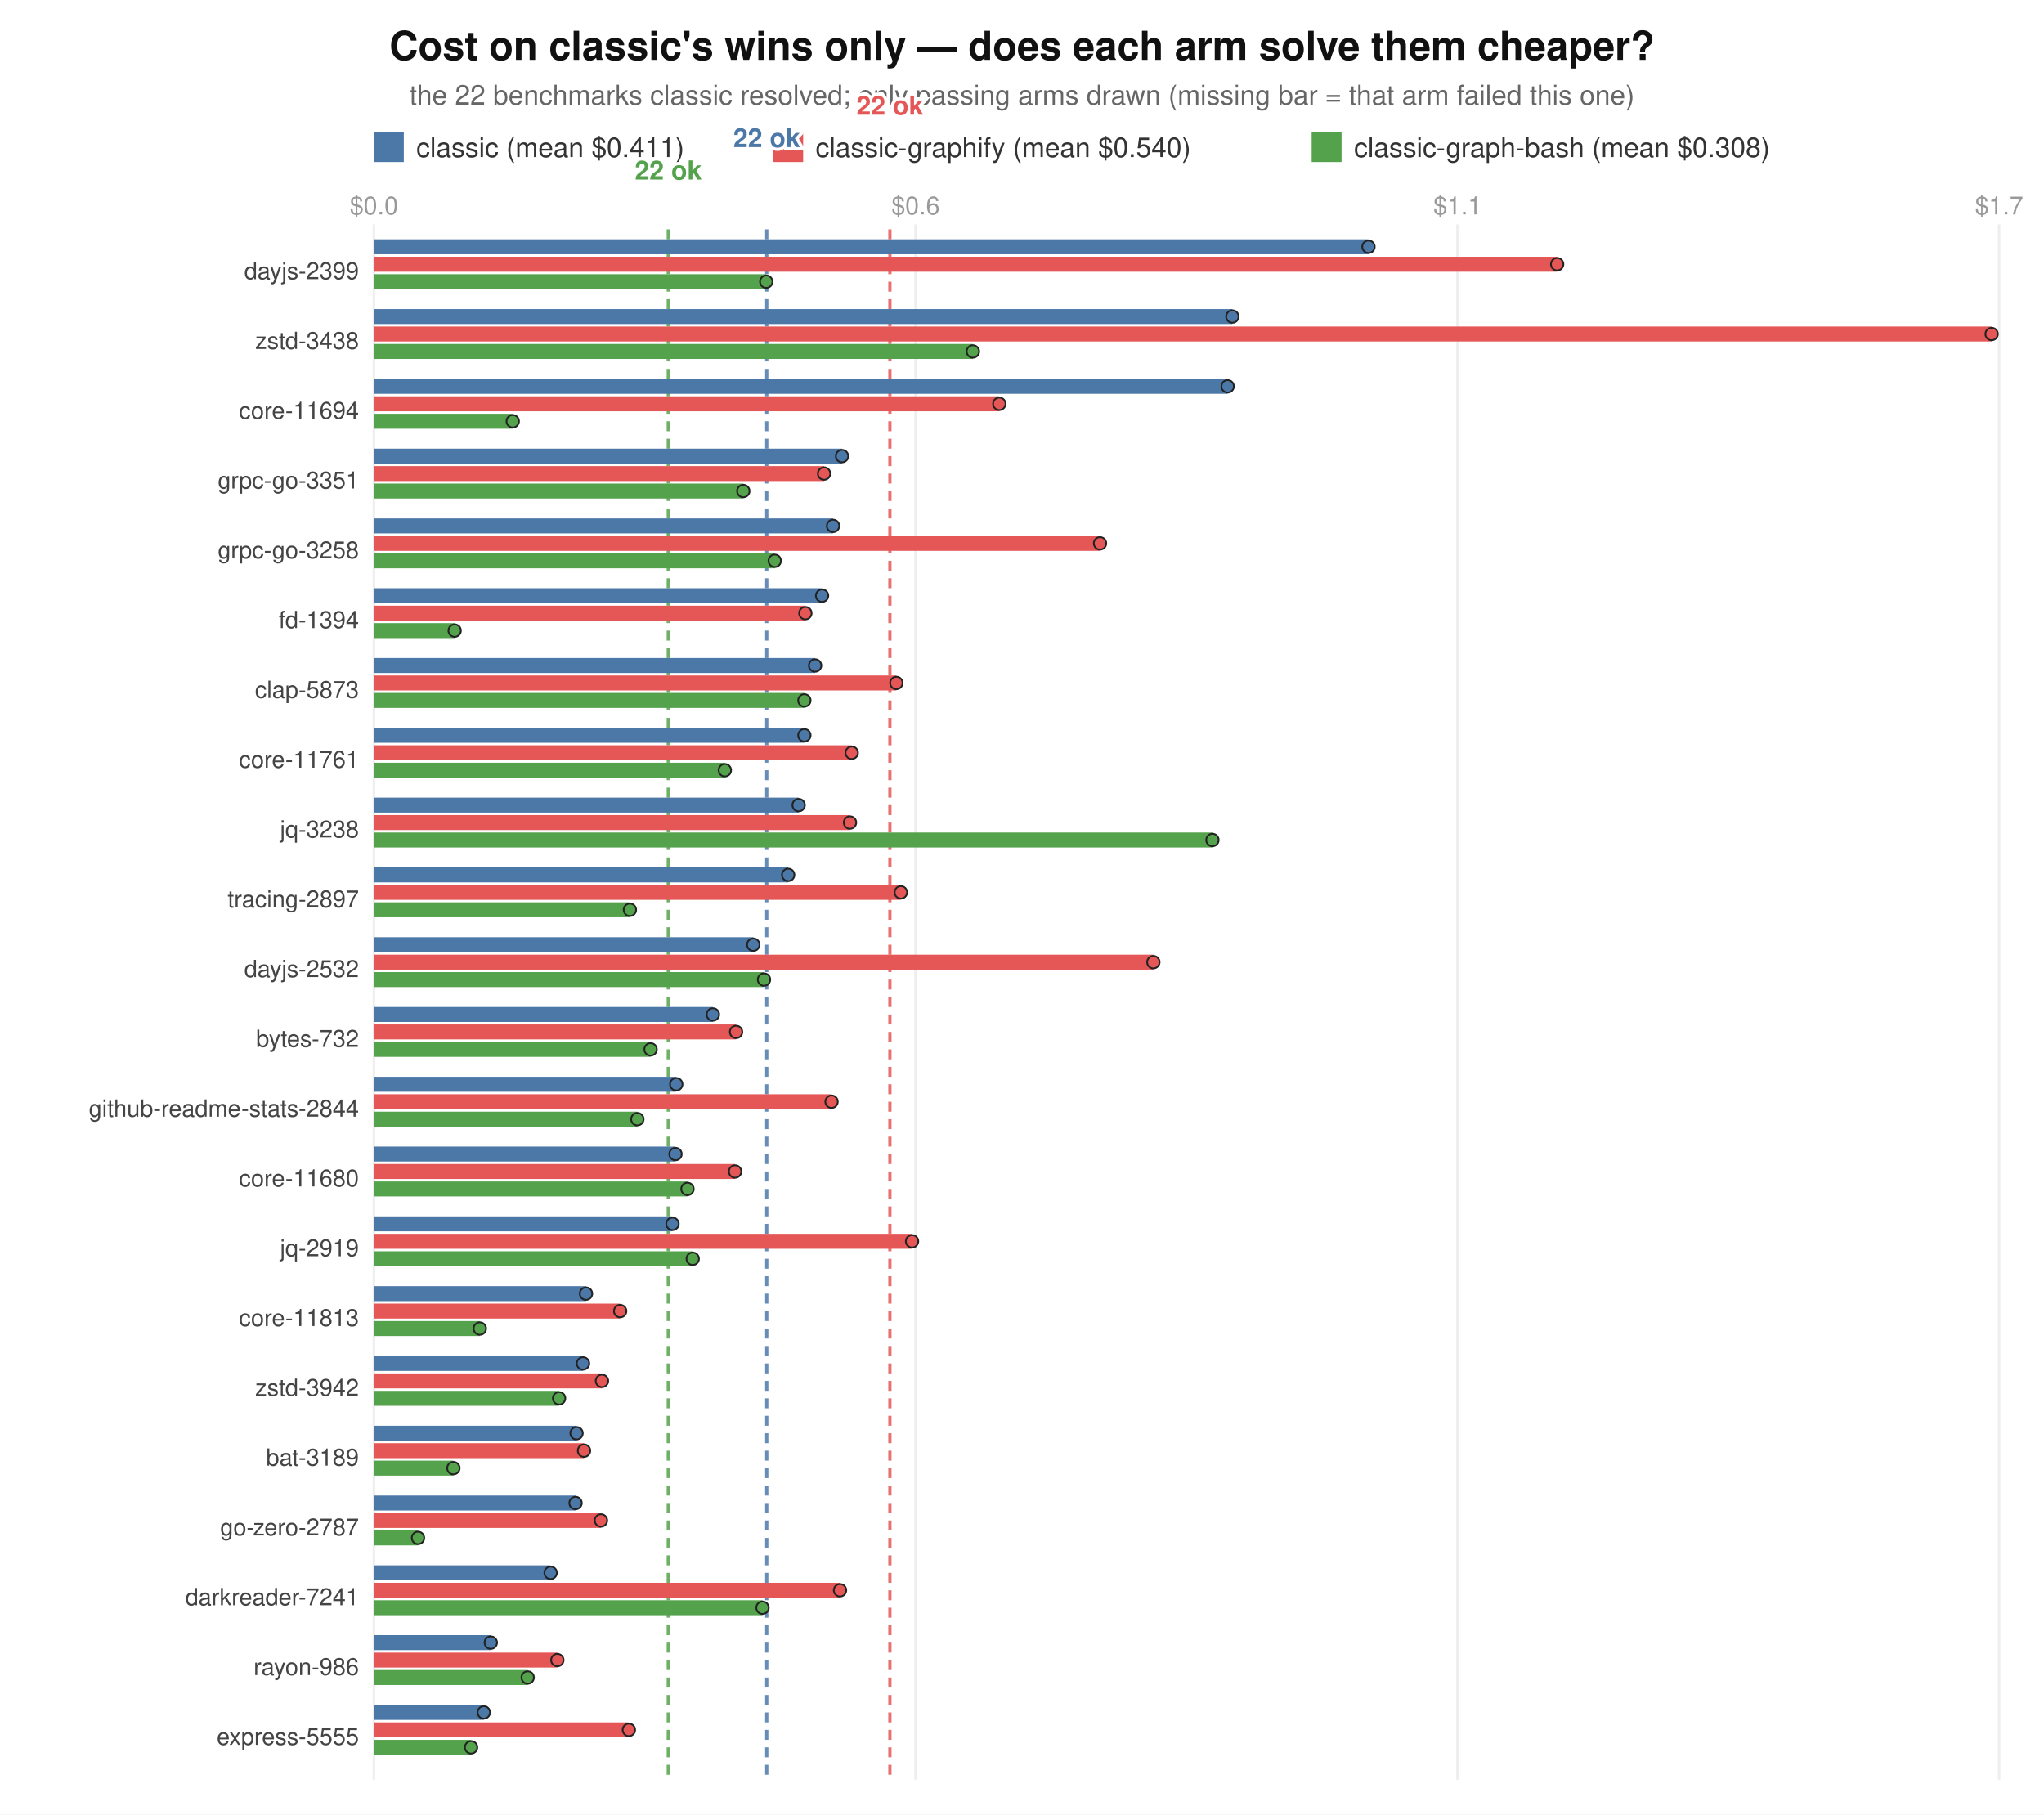
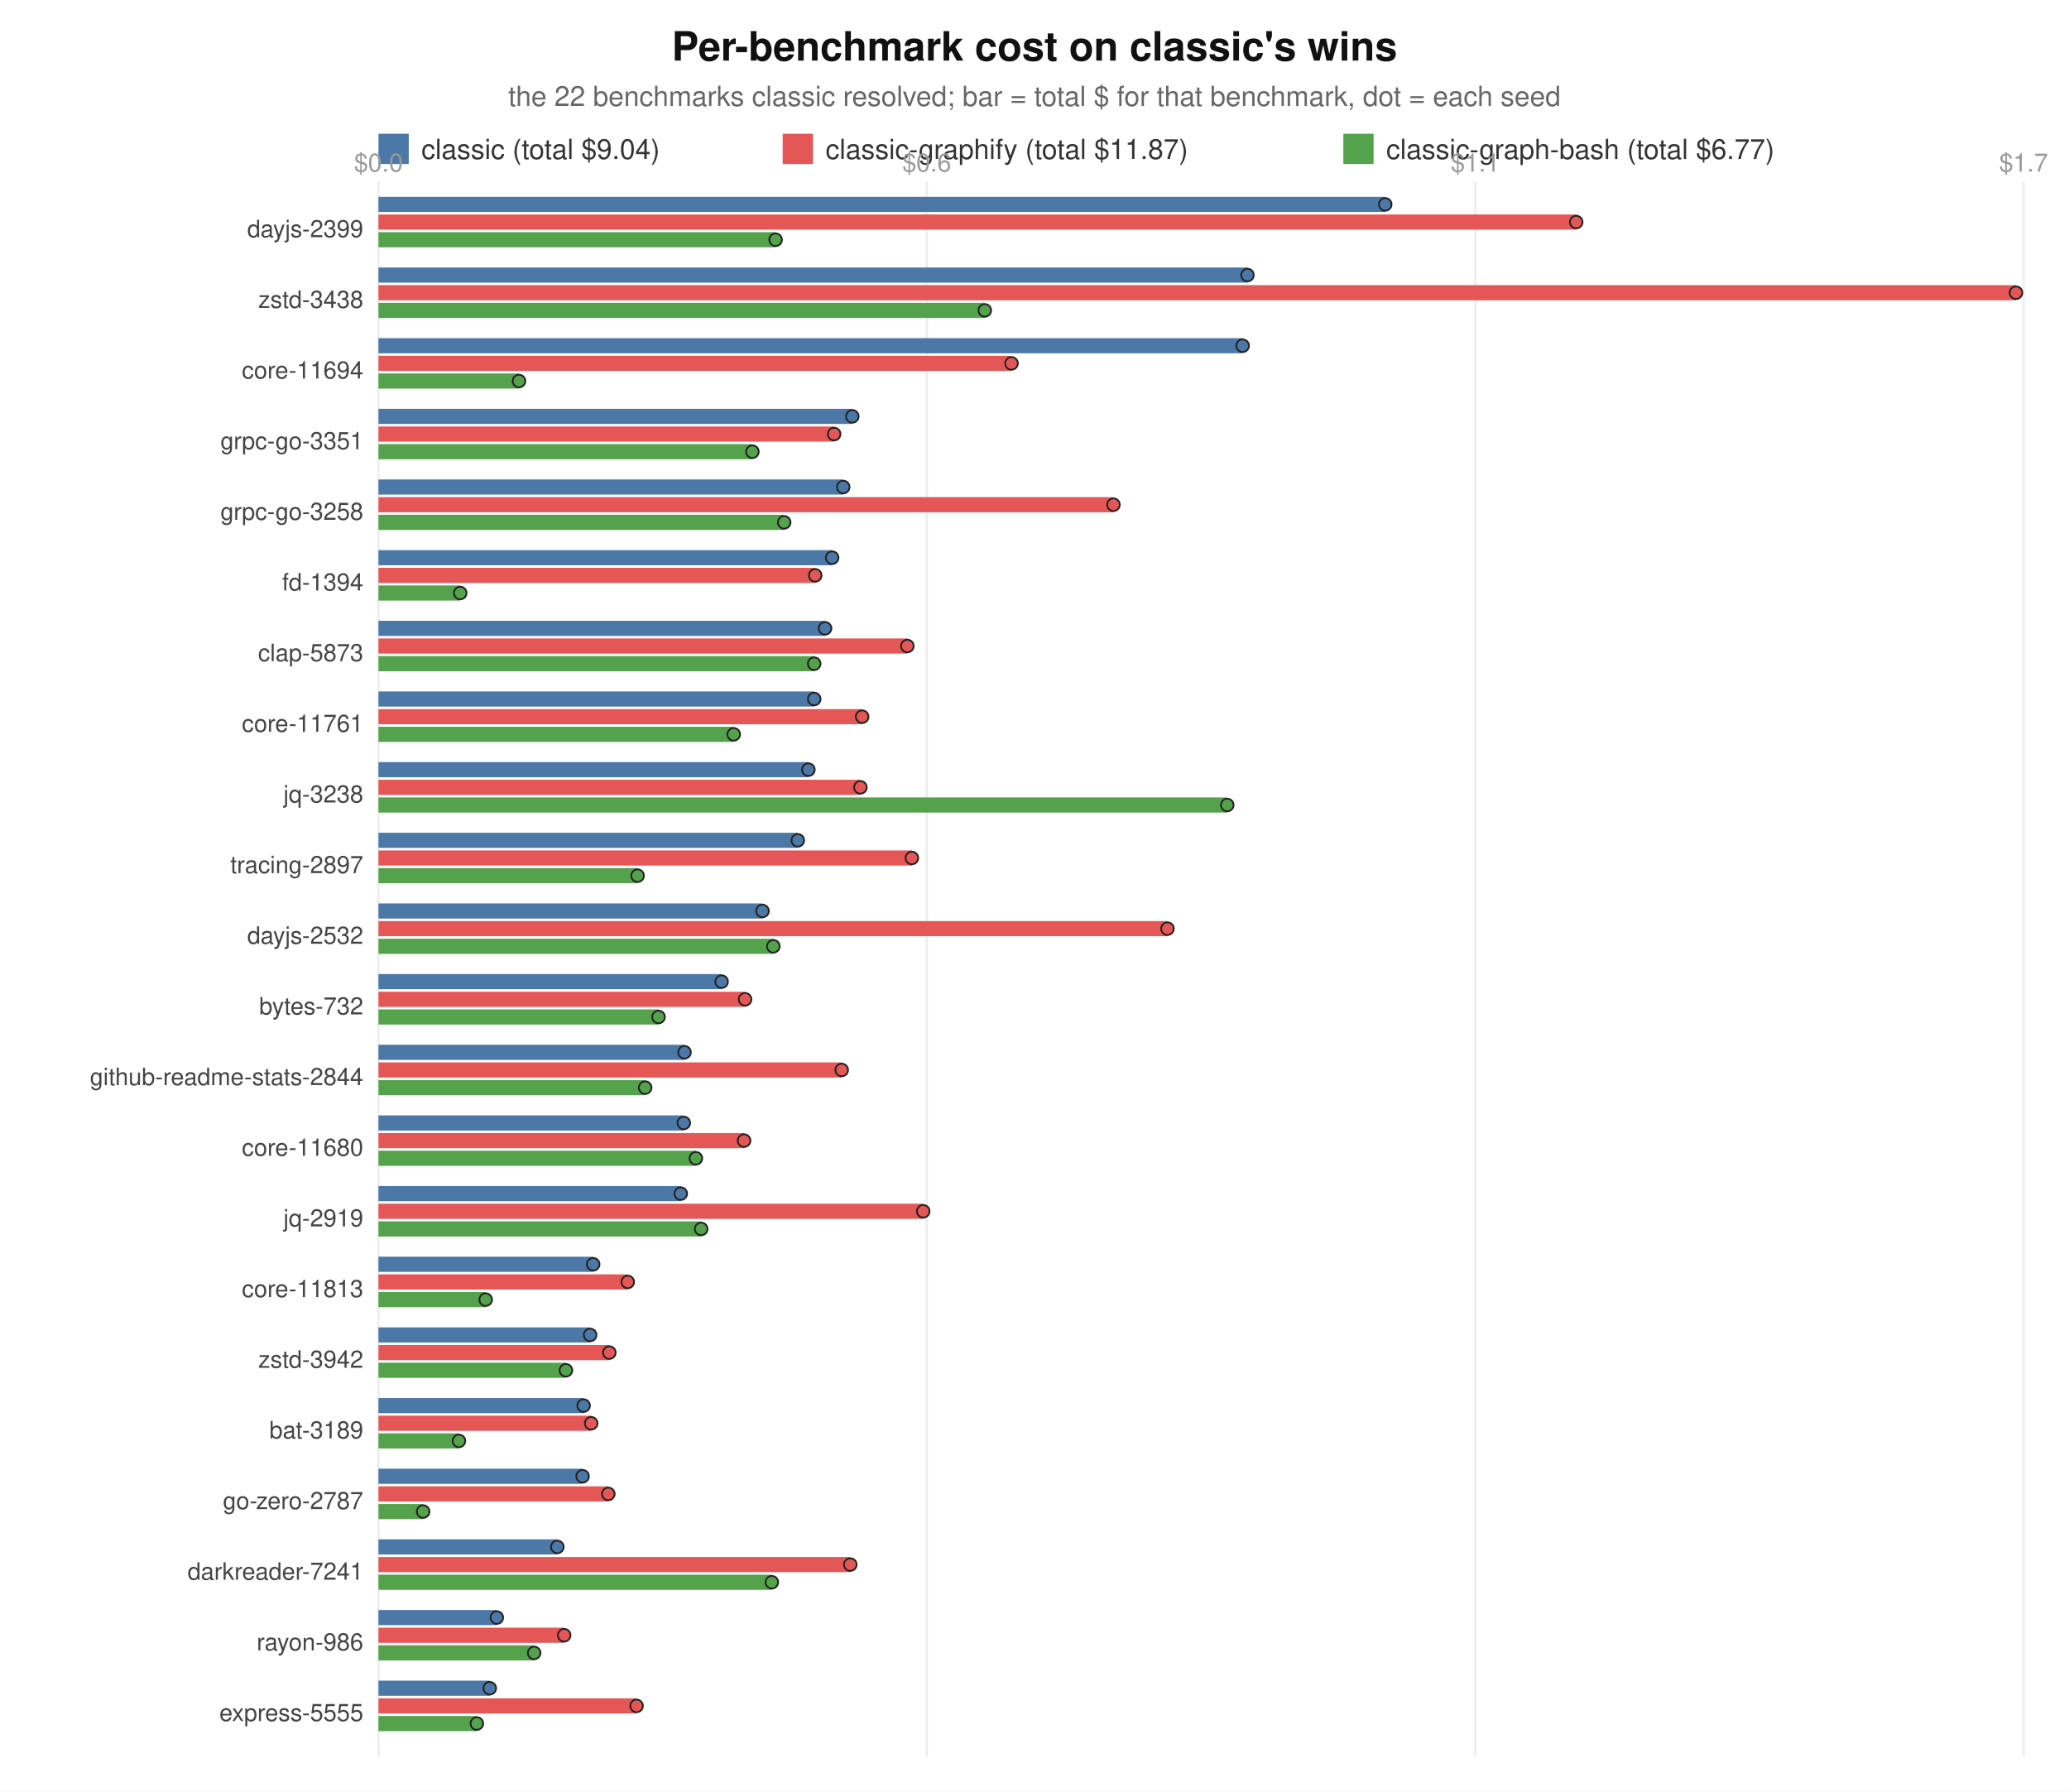
- <svg xmlns="http://www.w3.org/2000/svg" width="820" height="728" viewBox="0 0 820 728" font-family="system-ui,Segoe UI,Helvetica,Arial,sans-serif">
-   <rect width="820" height="728" fill="#ffffff" />
-   <text x="410" y="24" text-anchor="middle" font-size="16" font-weight="600" fill="#111">Cost on classic's wins only — does each arm solve them cheaper?</text>
-   <text x="410" y="42" text-anchor="middle" font-size="11" fill="#666">the 22 benchmarks classic resolved; only passing arms drawn (missing bar = that arm failed this one)</text>
+ <svg xmlns="http://www.w3.org/2000/svg" width="820" height="710" viewBox="0 0 820 710" font-family="system-ui,Segoe UI,Helvetica,Arial,sans-serif">
+   <rect width="820" height="710" fill="#ffffff" />
+   <text x="410" y="24" text-anchor="middle" font-size="16" font-weight="600" fill="#111">Per-benchmark cost on classic's wins</text>
+   <text x="410" y="42" text-anchor="middle" font-size="11" fill="#666">the 22 benchmarks classic resolved; bar = total $ for that benchmark, dot = each seed</text>
  <rect x="150" y="53" width="12" height="12" fill="#4C78A8" />
-   <text x="167" y="63" font-size="11" fill="#333">classic (mean $0.411)</text>
+   <text x="167" y="63" font-size="11" fill="#333">classic (total $9.04)</text>
  <rect x="310.2" y="53" width="12" height="12" fill="#E45756" />
-   <text x="327.2" y="63" font-size="11" fill="#333">classic-graphify (mean $0.540)</text>
-   <rect x="526.2" y="53" width="12" height="12" fill="#54A24B" />
-   <text x="543.2" y="63" font-size="11" fill="#333">classic-graph-bash (mean $0.308)</text>
-   <line x1="150.0" y1="90" x2="150.0" y2="714" stroke="#eee" stroke-width="1" />
-   <text x="150.0" y="86" text-anchor="middle" font-size="10" fill="#999">$0.0</text>
-   <line x1="367.3" y1="90" x2="367.3" y2="714" stroke="#eee" stroke-width="1" />
-   <text x="367.3" y="86" text-anchor="middle" font-size="10" fill="#999">$0.6</text>
-   <line x1="584.7" y1="90" x2="584.7" y2="714" stroke="#eee" stroke-width="1" />
-   <text x="584.7" y="86" text-anchor="middle" font-size="10" fill="#999">$1.1</text>
-   <line x1="802.0" y1="90" x2="802.0" y2="714" stroke="#eee" stroke-width="1" />
-   <text x="802.0" y="86" text-anchor="middle" font-size="10" fill="#999">$1.7</text>
-   <line x1="268.1" y1="92" x2="268.1" y2="714" stroke="#54A24B" stroke-width="1.3" stroke-dasharray="4 3" opacity="0.85" />
-   <text x="268.1" y="72" text-anchor="middle" font-size="10.5" font-weight="700" fill="#54A24B" stroke="#fff" stroke-width="2.6" paint-order="stroke">22 ok</text>
-   <line x1="307.6" y1="92" x2="307.6" y2="714" stroke="#4C78A8" stroke-width="1.3" stroke-dasharray="4 3" opacity="0.85" />
-   <text x="307.6" y="59" text-anchor="middle" font-size="10.5" font-weight="700" fill="#4C78A8" stroke="#fff" stroke-width="2.6" paint-order="stroke">22 ok</text>
-   <line x1="357.0" y1="92" x2="357.0" y2="714" stroke="#E45756" stroke-width="1.3" stroke-dasharray="4 3" opacity="0.85" />
-   <text x="357.0" y="46" text-anchor="middle" font-size="10.5" font-weight="700" fill="#E45756" stroke="#fff" stroke-width="2.6" paint-order="stroke">22 ok</text>
-   <text x="144" y="112.0" text-anchor="end" font-size="9.5" fill="#444">dayjs-2399</text>
-   <rect x="150" y="96.0" width="399.0" height="6" fill="#4C78A8" />
-   <circle cx="549.0" cy="99.0" r="2.5" fill="#4C78A8" stroke="#222" stroke-width="0.7" />
-   <rect x="150" y="103.0" width="474.7" height="6" fill="#E45756" />
-   <circle cx="624.7" cy="106.0" r="2.5" fill="#E45756" stroke="#222" stroke-width="0.7" />
-   <rect x="150" y="110.0" width="157.4" height="6" fill="#54A24B" />
-   <circle cx="307.4" cy="113.0" r="2.5" fill="#54A24B" stroke="#222" stroke-width="0.7" />
-   <text x="144" y="140.0" text-anchor="end" font-size="9.5" fill="#444">zstd-3438</text>
-   <rect x="150" y="124.0" width="344.4" height="6" fill="#4C78A8" />
-   <circle cx="494.4" cy="127.0" r="2.5" fill="#4C78A8" stroke="#222" stroke-width="0.7" />
-   <rect x="150" y="131.0" width="649.0" height="6" fill="#E45756" />
-   <circle cx="799.0" cy="134.0" r="2.5" fill="#E45756" stroke="#222" stroke-width="0.7" />
-   <rect x="150" y="138.0" width="240.3" height="6" fill="#54A24B" />
-   <circle cx="390.3" cy="141.0" r="2.5" fill="#54A24B" stroke="#222" stroke-width="0.7" />
-   <text x="144" y="168.0" text-anchor="end" font-size="9.5" fill="#444">core-11694</text>
-   <rect x="150" y="152.0" width="342.5" height="6" fill="#4C78A8" />
-   <circle cx="492.5" cy="155.0" r="2.5" fill="#4C78A8" stroke="#222" stroke-width="0.7" />
-   <rect x="150" y="159.0" width="250.9" height="6" fill="#E45756" />
-   <circle cx="400.9" cy="162.0" r="2.5" fill="#E45756" stroke="#222" stroke-width="0.7" />
-   <rect x="150" y="166.0" width="55.7" height="6" fill="#54A24B" />
-   <circle cx="205.7" cy="169.0" r="2.5" fill="#54A24B" stroke="#222" stroke-width="0.7" />
-   <text x="144" y="196.0" text-anchor="end" font-size="9.5" fill="#444">grpc-go-3351</text>
-   <rect x="150" y="180.0" width="187.8" height="6" fill="#4C78A8" />
-   <circle cx="337.8" cy="183.0" r="2.5" fill="#4C78A8" stroke="#222" stroke-width="0.7" />
-   <rect x="150" y="187.0" width="180.6" height="6" fill="#E45756" />
-   <circle cx="330.6" cy="190.0" r="2.5" fill="#E45756" stroke="#222" stroke-width="0.7" />
-   <rect x="150" y="194.0" width="148.2" height="6" fill="#54A24B" />
-   <circle cx="298.2" cy="197.0" r="2.5" fill="#54A24B" stroke="#222" stroke-width="0.7" />
-   <text x="144" y="224.0" text-anchor="end" font-size="9.5" fill="#444">grpc-go-3258</text>
-   <rect x="150" y="208.0" width="184.2" height="6" fill="#4C78A8" />
-   <circle cx="334.2" cy="211.0" r="2.5" fill="#4C78A8" stroke="#222" stroke-width="0.7" />
-   <rect x="150" y="215.0" width="291.3" height="6" fill="#E45756" />
-   <circle cx="441.3" cy="218.0" r="2.5" fill="#E45756" stroke="#222" stroke-width="0.7" />
-   <rect x="150" y="222.0" width="160.8" height="6" fill="#54A24B" />
-   <circle cx="310.8" cy="225.0" r="2.5" fill="#54A24B" stroke="#222" stroke-width="0.7" />
-   <text x="144" y="252.0" text-anchor="end" font-size="9.5" fill="#444">fd-1394</text>
-   <rect x="150" y="236.0" width="179.8" height="6" fill="#4C78A8" />
-   <circle cx="329.8" cy="239.0" r="2.5" fill="#4C78A8" stroke="#222" stroke-width="0.7" />
-   <rect x="150" y="243.0" width="173.1" height="6" fill="#E45756" />
-   <circle cx="323.1" cy="246.0" r="2.5" fill="#E45756" stroke="#222" stroke-width="0.7" />
-   <rect x="150" y="250.0" width="32.4" height="6" fill="#54A24B" />
-   <circle cx="182.4" cy="253.0" r="2.5" fill="#54A24B" stroke="#222" stroke-width="0.7" />
-   <text x="144" y="280.0" text-anchor="end" font-size="9.5" fill="#444">clap-5873</text>
-   <rect x="150" y="264.0" width="177.0" height="6" fill="#4C78A8" />
-   <circle cx="327.0" cy="267.0" r="2.5" fill="#4C78A8" stroke="#222" stroke-width="0.7" />
-   <rect x="150" y="271.0" width="209.6" height="6" fill="#E45756" />
-   <circle cx="359.6" cy="274.0" r="2.5" fill="#E45756" stroke="#222" stroke-width="0.7" />
-   <rect x="150" y="278.0" width="172.7" height="6" fill="#54A24B" />
-   <circle cx="322.7" cy="281.0" r="2.5" fill="#54A24B" stroke="#222" stroke-width="0.7" />
-   <text x="144" y="308.0" text-anchor="end" font-size="9.5" fill="#444">core-11761</text>
-   <rect x="150" y="292.0" width="172.7" height="6" fill="#4C78A8" />
-   <circle cx="322.7" cy="295.0" r="2.5" fill="#4C78A8" stroke="#222" stroke-width="0.7" />
-   <rect x="150" y="299.0" width="191.7" height="6" fill="#E45756" />
-   <circle cx="341.7" cy="302.0" r="2.5" fill="#E45756" stroke="#222" stroke-width="0.7" />
-   <rect x="150" y="306.0" width="140.8" height="6" fill="#54A24B" />
-   <circle cx="290.8" cy="309.0" r="2.5" fill="#54A24B" stroke="#222" stroke-width="0.7" />
-   <text x="144" y="336.0" text-anchor="end" font-size="9.5" fill="#444">jq-3238</text>
-   <rect x="150" y="320.0" width="170.4" height="6" fill="#4C78A8" />
-   <circle cx="320.4" cy="323.0" r="2.5" fill="#4C78A8" stroke="#222" stroke-width="0.7" />
-   <rect x="150" y="327.0" width="191.0" height="6" fill="#E45756" />
-   <circle cx="341.0" cy="330.0" r="2.5" fill="#E45756" stroke="#222" stroke-width="0.7" />
-   <rect x="150" y="334.0" width="336.4" height="6" fill="#54A24B" />
-   <circle cx="486.4" cy="337.0" r="2.5" fill="#54A24B" stroke="#222" stroke-width="0.7" />
-   <text x="144" y="364.0" text-anchor="end" font-size="9.5" fill="#444">tracing-2897</text>
-   <rect x="150" y="348.0" width="166.2" height="6" fill="#4C78A8" />
-   <circle cx="316.2" cy="351.0" r="2.5" fill="#4C78A8" stroke="#222" stroke-width="0.7" />
-   <rect x="150" y="355.0" width="211.4" height="6" fill="#E45756" />
-   <circle cx="361.4" cy="358.0" r="2.5" fill="#E45756" stroke="#222" stroke-width="0.7" />
-   <rect x="150" y="362.0" width="102.7" height="6" fill="#54A24B" />
-   <circle cx="252.7" cy="365.0" r="2.5" fill="#54A24B" stroke="#222" stroke-width="0.7" />
-   <text x="144" y="392.0" text-anchor="end" font-size="9.5" fill="#444">dayjs-2532</text>
-   <rect x="150" y="376.0" width="152.2" height="6" fill="#4C78A8" />
-   <circle cx="302.2" cy="379.0" r="2.5" fill="#4C78A8" stroke="#222" stroke-width="0.7" />
-   <rect x="150" y="383.0" width="312.7" height="6" fill="#E45756" />
-   <circle cx="462.7" cy="386.0" r="2.5" fill="#E45756" stroke="#222" stroke-width="0.7" />
-   <rect x="150" y="390.0" width="156.5" height="6" fill="#54A24B" />
-   <circle cx="306.5" cy="393.0" r="2.5" fill="#54A24B" stroke="#222" stroke-width="0.7" />
-   <text x="144" y="420.0" text-anchor="end" font-size="9.5" fill="#444">bytes-732</text>
-   <rect x="150" y="404.0" width="136.0" height="6" fill="#4C78A8" />
-   <circle cx="286.0" cy="407.0" r="2.5" fill="#4C78A8" stroke="#222" stroke-width="0.7" />
-   <rect x="150" y="411.0" width="145.3" height="6" fill="#E45756" />
-   <circle cx="295.3" cy="414.0" r="2.5" fill="#E45756" stroke="#222" stroke-width="0.7" />
-   <rect x="150" y="418.0" width="111.0" height="6" fill="#54A24B" />
-   <circle cx="261.0" cy="421.0" r="2.5" fill="#54A24B" stroke="#222" stroke-width="0.7" />
-   <text x="144" y="448.0" text-anchor="end" font-size="9.5" fill="#444">github-readme-stats-2844</text>
-   <rect x="150" y="432.0" width="121.3" height="6" fill="#4C78A8" />
-   <circle cx="271.3" cy="435.0" r="2.5" fill="#4C78A8" stroke="#222" stroke-width="0.7" />
-   <rect x="150" y="439.0" width="183.6" height="6" fill="#E45756" />
-   <circle cx="333.6" cy="442.0" r="2.5" fill="#E45756" stroke="#222" stroke-width="0.7" />
-   <rect x="150" y="446.0" width="105.7" height="6" fill="#54A24B" />
-   <circle cx="255.7" cy="449.0" r="2.5" fill="#54A24B" stroke="#222" stroke-width="0.7" />
-   <text x="144" y="476.0" text-anchor="end" font-size="9.5" fill="#444">core-11680</text>
-   <rect x="150" y="460.0" width="121.0" height="6" fill="#4C78A8" />
-   <circle cx="271.0" cy="463.0" r="2.5" fill="#4C78A8" stroke="#222" stroke-width="0.7" />
-   <rect x="150" y="467.0" width="144.9" height="6" fill="#E45756" />
-   <circle cx="294.9" cy="470.0" r="2.5" fill="#E45756" stroke="#222" stroke-width="0.7" />
-   <rect x="150" y="474.0" width="125.8" height="6" fill="#54A24B" />
-   <circle cx="275.8" cy="477.0" r="2.5" fill="#54A24B" stroke="#222" stroke-width="0.7" />
-   <text x="144" y="504.0" text-anchor="end" font-size="9.5" fill="#444">jq-2919</text>
-   <rect x="150" y="488.0" width="119.8" height="6" fill="#4C78A8" />
-   <circle cx="269.8" cy="491.0" r="2.5" fill="#4C78A8" stroke="#222" stroke-width="0.7" />
-   <rect x="150" y="495.0" width="215.9" height="6" fill="#E45756" />
-   <circle cx="365.9" cy="498.0" r="2.5" fill="#E45756" stroke="#222" stroke-width="0.7" />
-   <rect x="150" y="502.0" width="127.9" height="6" fill="#54A24B" />
-   <circle cx="277.9" cy="505.0" r="2.5" fill="#54A24B" stroke="#222" stroke-width="0.7" />
-   <text x="144" y="532.0" text-anchor="end" font-size="9.5" fill="#444">core-11813</text>
-   <rect x="150" y="516.0" width="85.1" height="6" fill="#4C78A8" />
-   <circle cx="235.1" cy="519.0" r="2.5" fill="#4C78A8" stroke="#222" stroke-width="0.7" />
-   <rect x="150" y="523.0" width="98.8" height="6" fill="#E45756" />
-   <circle cx="248.8" cy="526.0" r="2.5" fill="#E45756" stroke="#222" stroke-width="0.7" />
-   <rect x="150" y="530.0" width="42.5" height="6" fill="#54A24B" />
-   <circle cx="192.5" cy="533.0" r="2.5" fill="#54A24B" stroke="#222" stroke-width="0.7" />
-   <text x="144" y="560.0" text-anchor="end" font-size="9.5" fill="#444">zstd-3942</text>
-   <rect x="150" y="544.0" width="83.9" height="6" fill="#4C78A8" />
-   <circle cx="233.9" cy="547.0" r="2.5" fill="#4C78A8" stroke="#222" stroke-width="0.7" />
-   <rect x="150" y="551.0" width="91.5" height="6" fill="#E45756" />
-   <circle cx="241.5" cy="554.0" r="2.5" fill="#E45756" stroke="#222" stroke-width="0.7" />
-   <rect x="150" y="558.0" width="74.3" height="6" fill="#54A24B" />
-   <circle cx="224.3" cy="561.0" r="2.5" fill="#54A24B" stroke="#222" stroke-width="0.7" />
-   <text x="144" y="588.0" text-anchor="end" font-size="9.5" fill="#444">bat-3189</text>
-   <rect x="150" y="572.0" width="81.3" height="6" fill="#4C78A8" />
-   <circle cx="231.3" cy="575.0" r="2.5" fill="#4C78A8" stroke="#222" stroke-width="0.7" />
-   <rect x="150" y="579.0" width="84.3" height="6" fill="#E45756" />
-   <circle cx="234.3" cy="582.0" r="2.5" fill="#E45756" stroke="#222" stroke-width="0.7" />
-   <rect x="150" y="586.0" width="31.9" height="6" fill="#54A24B" />
-   <circle cx="181.9" cy="589.0" r="2.5" fill="#54A24B" stroke="#222" stroke-width="0.7" />
-   <text x="144" y="616.0" text-anchor="end" font-size="9.5" fill="#444">go-zero-2787</text>
-   <rect x="150" y="600.0" width="80.9" height="6" fill="#4C78A8" />
-   <circle cx="230.9" cy="603.0" r="2.5" fill="#4C78A8" stroke="#222" stroke-width="0.7" />
-   <rect x="150" y="607.0" width="91.1" height="6" fill="#E45756" />
-   <circle cx="241.1" cy="610.0" r="2.5" fill="#E45756" stroke="#222" stroke-width="0.7" />
-   <rect x="150" y="614.0" width="17.7" height="6" fill="#54A24B" />
-   <circle cx="167.7" cy="617.0" r="2.5" fill="#54A24B" stroke="#222" stroke-width="0.7" />
-   <text x="144" y="644.0" text-anchor="end" font-size="9.5" fill="#444">darkreader-7241</text>
-   <rect x="150" y="628.0" width="70.9" height="6" fill="#4C78A8" />
-   <circle cx="220.9" cy="631.0" r="2.5" fill="#4C78A8" stroke="#222" stroke-width="0.7" />
-   <rect x="150" y="635.0" width="187.0" height="6" fill="#E45756" />
-   <circle cx="337.0" cy="638.0" r="2.5" fill="#E45756" stroke="#222" stroke-width="0.7" />
-   <rect x="150" y="642.0" width="155.9" height="6" fill="#54A24B" />
-   <circle cx="305.9" cy="645.0" r="2.5" fill="#54A24B" stroke="#222" stroke-width="0.7" />
-   <text x="144" y="672.0" text-anchor="end" font-size="9.5" fill="#444">rayon-986</text>
-   <rect x="150" y="656.0" width="46.9" height="6" fill="#4C78A8" />
-   <circle cx="196.9" cy="659.0" r="2.5" fill="#4C78A8" stroke="#222" stroke-width="0.7" />
-   <rect x="150" y="663.0" width="73.6" height="6" fill="#E45756" />
-   <circle cx="223.6" cy="666.0" r="2.5" fill="#E45756" stroke="#222" stroke-width="0.7" />
-   <rect x="150" y="670.0" width="61.7" height="6" fill="#54A24B" />
-   <circle cx="211.7" cy="673.0" r="2.5" fill="#54A24B" stroke="#222" stroke-width="0.7" />
-   <text x="144" y="700.0" text-anchor="end" font-size="9.5" fill="#444">express-5555</text>
-   <rect x="150" y="684.0" width="44.1" height="6" fill="#4C78A8" />
-   <circle cx="194.1" cy="687.0" r="2.5" fill="#4C78A8" stroke="#222" stroke-width="0.7" />
-   <rect x="150" y="691.0" width="102.3" height="6" fill="#E45756" />
-   <circle cx="252.3" cy="694.0" r="2.5" fill="#E45756" stroke="#222" stroke-width="0.7" />
-   <rect x="150" y="698.0" width="39.0" height="6" fill="#54A24B" />
-   <circle cx="189.0" cy="701.0" r="2.5" fill="#54A24B" stroke="#222" stroke-width="0.7" />
+   <text x="327.2" y="63" font-size="11" fill="#333">classic-graphify (total $11.87)</text>
+   <rect x="532.4" y="53" width="12" height="12" fill="#54A24B" />
+   <text x="549.4" y="63" font-size="11" fill="#333">classic-graph-bash (total $6.77)</text>
+   <line x1="150.0" y1="72" x2="150.0" y2="696" stroke="#eee" />
+   <text x="150.0" y="68" text-anchor="middle" font-size="10" fill="#999">$0.0</text>
+   <line x1="367.3" y1="72" x2="367.3" y2="696" stroke="#eee" />
+   <text x="367.3" y="68" text-anchor="middle" font-size="10" fill="#999">$0.6</text>
+   <line x1="584.7" y1="72" x2="584.7" y2="696" stroke="#eee" />
+   <text x="584.7" y="68" text-anchor="middle" font-size="10" fill="#999">$1.1</text>
+   <line x1="802.0" y1="72" x2="802.0" y2="696" stroke="#eee" />
+   <text x="802.0" y="68" text-anchor="middle" font-size="10" fill="#999">$1.7</text>
+   <text x="144" y="94.0" text-anchor="end" font-size="9.5" fill="#444">dayjs-2399</text>
+   <rect x="150" y="78.0" width="399.0" height="6" fill="#4C78A8" />
+   <circle cx="549.0" cy="81.0" r="2.5" fill="#4C78A8" stroke="#222" stroke-width="0.7" />
+   <rect x="150" y="85.0" width="474.7" height="6" fill="#E45756" />
+   <circle cx="624.7" cy="88.0" r="2.5" fill="#E45756" stroke="#222" stroke-width="0.7" />
+   <rect x="150" y="92.0" width="157.4" height="6" fill="#54A24B" />
+   <circle cx="307.4" cy="95.0" r="2.5" fill="#54A24B" stroke="#222" stroke-width="0.7" />
+   <text x="144" y="122.0" text-anchor="end" font-size="9.5" fill="#444">zstd-3438</text>
+   <rect x="150" y="106.0" width="344.4" height="6" fill="#4C78A8" />
+   <circle cx="494.4" cy="109.0" r="2.5" fill="#4C78A8" stroke="#222" stroke-width="0.7" />
+   <rect x="150" y="113.0" width="649.0" height="6" fill="#E45756" />
+   <circle cx="799.0" cy="116.0" r="2.5" fill="#E45756" stroke="#222" stroke-width="0.7" />
+   <rect x="150" y="120.0" width="240.3" height="6" fill="#54A24B" />
+   <circle cx="390.3" cy="123.0" r="2.5" fill="#54A24B" stroke="#222" stroke-width="0.7" />
+   <text x="144" y="150.0" text-anchor="end" font-size="9.5" fill="#444">core-11694</text>
+   <rect x="150" y="134.0" width="342.5" height="6" fill="#4C78A8" />
+   <circle cx="492.5" cy="137.0" r="2.5" fill="#4C78A8" stroke="#222" stroke-width="0.7" />
+   <rect x="150" y="141.0" width="250.9" height="6" fill="#E45756" />
+   <circle cx="400.9" cy="144.0" r="2.5" fill="#E45756" stroke="#222" stroke-width="0.7" />
+   <rect x="150" y="148.0" width="55.7" height="6" fill="#54A24B" />
+   <circle cx="205.7" cy="151.0" r="2.5" fill="#54A24B" stroke="#222" stroke-width="0.7" />
+   <text x="144" y="178.0" text-anchor="end" font-size="9.5" fill="#444">grpc-go-3351</text>
+   <rect x="150" y="162.0" width="187.8" height="6" fill="#4C78A8" />
+   <circle cx="337.8" cy="165.0" r="2.5" fill="#4C78A8" stroke="#222" stroke-width="0.7" />
+   <rect x="150" y="169.0" width="180.6" height="6" fill="#E45756" />
+   <circle cx="330.6" cy="172.0" r="2.5" fill="#E45756" stroke="#222" stroke-width="0.7" />
+   <rect x="150" y="176.0" width="148.2" height="6" fill="#54A24B" />
+   <circle cx="298.2" cy="179.0" r="2.5" fill="#54A24B" stroke="#222" stroke-width="0.7" />
+   <text x="144" y="206.0" text-anchor="end" font-size="9.5" fill="#444">grpc-go-3258</text>
+   <rect x="150" y="190.0" width="184.2" height="6" fill="#4C78A8" />
+   <circle cx="334.2" cy="193.0" r="2.5" fill="#4C78A8" stroke="#222" stroke-width="0.7" />
+   <rect x="150" y="197.0" width="291.3" height="6" fill="#E45756" />
+   <circle cx="441.3" cy="200.0" r="2.5" fill="#E45756" stroke="#222" stroke-width="0.7" />
+   <rect x="150" y="204.0" width="160.8" height="6" fill="#54A24B" />
+   <circle cx="310.8" cy="207.0" r="2.5" fill="#54A24B" stroke="#222" stroke-width="0.7" />
+   <text x="144" y="234.0" text-anchor="end" font-size="9.5" fill="#444">fd-1394</text>
+   <rect x="150" y="218.0" width="179.8" height="6" fill="#4C78A8" />
+   <circle cx="329.8" cy="221.0" r="2.5" fill="#4C78A8" stroke="#222" stroke-width="0.7" />
+   <rect x="150" y="225.0" width="173.1" height="6" fill="#E45756" />
+   <circle cx="323.1" cy="228.0" r="2.5" fill="#E45756" stroke="#222" stroke-width="0.7" />
+   <rect x="150" y="232.0" width="32.4" height="6" fill="#54A24B" />
+   <circle cx="182.4" cy="235.0" r="2.5" fill="#54A24B" stroke="#222" stroke-width="0.7" />
+   <text x="144" y="262.0" text-anchor="end" font-size="9.5" fill="#444">clap-5873</text>
+   <rect x="150" y="246.0" width="177.0" height="6" fill="#4C78A8" />
+   <circle cx="327.0" cy="249.0" r="2.5" fill="#4C78A8" stroke="#222" stroke-width="0.7" />
+   <rect x="150" y="253.0" width="209.6" height="6" fill="#E45756" />
+   <circle cx="359.6" cy="256.0" r="2.5" fill="#E45756" stroke="#222" stroke-width="0.7" />
+   <rect x="150" y="260.0" width="172.7" height="6" fill="#54A24B" />
+   <circle cx="322.7" cy="263.0" r="2.5" fill="#54A24B" stroke="#222" stroke-width="0.7" />
+   <text x="144" y="290.0" text-anchor="end" font-size="9.5" fill="#444">core-11761</text>
+   <rect x="150" y="274.0" width="172.7" height="6" fill="#4C78A8" />
+   <circle cx="322.7" cy="277.0" r="2.5" fill="#4C78A8" stroke="#222" stroke-width="0.7" />
+   <rect x="150" y="281.0" width="191.7" height="6" fill="#E45756" />
+   <circle cx="341.7" cy="284.0" r="2.5" fill="#E45756" stroke="#222" stroke-width="0.7" />
+   <rect x="150" y="288.0" width="140.8" height="6" fill="#54A24B" />
+   <circle cx="290.8" cy="291.0" r="2.5" fill="#54A24B" stroke="#222" stroke-width="0.7" />
+   <text x="144" y="318.0" text-anchor="end" font-size="9.5" fill="#444">jq-3238</text>
+   <rect x="150" y="302.0" width="170.4" height="6" fill="#4C78A8" />
+   <circle cx="320.4" cy="305.0" r="2.5" fill="#4C78A8" stroke="#222" stroke-width="0.7" />
+   <rect x="150" y="309.0" width="191.0" height="6" fill="#E45756" />
+   <circle cx="341.0" cy="312.0" r="2.5" fill="#E45756" stroke="#222" stroke-width="0.7" />
+   <rect x="150" y="316.0" width="336.4" height="6" fill="#54A24B" />
+   <circle cx="486.4" cy="319.0" r="2.5" fill="#54A24B" stroke="#222" stroke-width="0.7" />
+   <text x="144" y="346.0" text-anchor="end" font-size="9.5" fill="#444">tracing-2897</text>
+   <rect x="150" y="330.0" width="166.2" height="6" fill="#4C78A8" />
+   <circle cx="316.2" cy="333.0" r="2.5" fill="#4C78A8" stroke="#222" stroke-width="0.7" />
+   <rect x="150" y="337.0" width="211.4" height="6" fill="#E45756" />
+   <circle cx="361.4" cy="340.0" r="2.5" fill="#E45756" stroke="#222" stroke-width="0.7" />
+   <rect x="150" y="344.0" width="102.7" height="6" fill="#54A24B" />
+   <circle cx="252.7" cy="347.0" r="2.5" fill="#54A24B" stroke="#222" stroke-width="0.7" />
+   <text x="144" y="374.0" text-anchor="end" font-size="9.5" fill="#444">dayjs-2532</text>
+   <rect x="150" y="358.0" width="152.2" height="6" fill="#4C78A8" />
+   <circle cx="302.2" cy="361.0" r="2.5" fill="#4C78A8" stroke="#222" stroke-width="0.7" />
+   <rect x="150" y="365.0" width="312.7" height="6" fill="#E45756" />
+   <circle cx="462.7" cy="368.0" r="2.5" fill="#E45756" stroke="#222" stroke-width="0.7" />
+   <rect x="150" y="372.0" width="156.5" height="6" fill="#54A24B" />
+   <circle cx="306.5" cy="375.0" r="2.5" fill="#54A24B" stroke="#222" stroke-width="0.7" />
+   <text x="144" y="402.0" text-anchor="end" font-size="9.5" fill="#444">bytes-732</text>
+   <rect x="150" y="386.0" width="136.0" height="6" fill="#4C78A8" />
+   <circle cx="286.0" cy="389.0" r="2.5" fill="#4C78A8" stroke="#222" stroke-width="0.7" />
+   <rect x="150" y="393.0" width="145.3" height="6" fill="#E45756" />
+   <circle cx="295.3" cy="396.0" r="2.5" fill="#E45756" stroke="#222" stroke-width="0.7" />
+   <rect x="150" y="400.0" width="111.0" height="6" fill="#54A24B" />
+   <circle cx="261.0" cy="403.0" r="2.5" fill="#54A24B" stroke="#222" stroke-width="0.7" />
+   <text x="144" y="430.0" text-anchor="end" font-size="9.5" fill="#444">github-readme-stats-2844</text>
+   <rect x="150" y="414.0" width="121.3" height="6" fill="#4C78A8" />
+   <circle cx="271.3" cy="417.0" r="2.5" fill="#4C78A8" stroke="#222" stroke-width="0.7" />
+   <rect x="150" y="421.0" width="183.6" height="6" fill="#E45756" />
+   <circle cx="333.6" cy="424.0" r="2.5" fill="#E45756" stroke="#222" stroke-width="0.7" />
+   <rect x="150" y="428.0" width="105.7" height="6" fill="#54A24B" />
+   <circle cx="255.7" cy="431.0" r="2.5" fill="#54A24B" stroke="#222" stroke-width="0.7" />
+   <text x="144" y="458.0" text-anchor="end" font-size="9.5" fill="#444">core-11680</text>
+   <rect x="150" y="442.0" width="121.0" height="6" fill="#4C78A8" />
+   <circle cx="271.0" cy="445.0" r="2.5" fill="#4C78A8" stroke="#222" stroke-width="0.7" />
+   <rect x="150" y="449.0" width="144.9" height="6" fill="#E45756" />
+   <circle cx="294.9" cy="452.0" r="2.5" fill="#E45756" stroke="#222" stroke-width="0.7" />
+   <rect x="150" y="456.0" width="125.8" height="6" fill="#54A24B" />
+   <circle cx="275.8" cy="459.0" r="2.5" fill="#54A24B" stroke="#222" stroke-width="0.7" />
+   <text x="144" y="486.0" text-anchor="end" font-size="9.5" fill="#444">jq-2919</text>
+   <rect x="150" y="470.0" width="119.8" height="6" fill="#4C78A8" />
+   <circle cx="269.8" cy="473.0" r="2.5" fill="#4C78A8" stroke="#222" stroke-width="0.7" />
+   <rect x="150" y="477.0" width="215.9" height="6" fill="#E45756" />
+   <circle cx="365.9" cy="480.0" r="2.5" fill="#E45756" stroke="#222" stroke-width="0.7" />
+   <rect x="150" y="484.0" width="127.9" height="6" fill="#54A24B" />
+   <circle cx="277.9" cy="487.0" r="2.5" fill="#54A24B" stroke="#222" stroke-width="0.7" />
+   <text x="144" y="514.0" text-anchor="end" font-size="9.5" fill="#444">core-11813</text>
+   <rect x="150" y="498.0" width="85.1" height="6" fill="#4C78A8" />
+   <circle cx="235.1" cy="501.0" r="2.5" fill="#4C78A8" stroke="#222" stroke-width="0.7" />
+   <rect x="150" y="505.0" width="98.8" height="6" fill="#E45756" />
+   <circle cx="248.8" cy="508.0" r="2.5" fill="#E45756" stroke="#222" stroke-width="0.7" />
+   <rect x="150" y="512.0" width="42.5" height="6" fill="#54A24B" />
+   <circle cx="192.5" cy="515.0" r="2.5" fill="#54A24B" stroke="#222" stroke-width="0.7" />
+   <text x="144" y="542.0" text-anchor="end" font-size="9.5" fill="#444">zstd-3942</text>
+   <rect x="150" y="526.0" width="83.9" height="6" fill="#4C78A8" />
+   <circle cx="233.9" cy="529.0" r="2.5" fill="#4C78A8" stroke="#222" stroke-width="0.7" />
+   <rect x="150" y="533.0" width="91.5" height="6" fill="#E45756" />
+   <circle cx="241.5" cy="536.0" r="2.5" fill="#E45756" stroke="#222" stroke-width="0.7" />
+   <rect x="150" y="540.0" width="74.3" height="6" fill="#54A24B" />
+   <circle cx="224.3" cy="543.0" r="2.5" fill="#54A24B" stroke="#222" stroke-width="0.7" />
+   <text x="144" y="570.0" text-anchor="end" font-size="9.5" fill="#444">bat-3189</text>
+   <rect x="150" y="554.0" width="81.3" height="6" fill="#4C78A8" />
+   <circle cx="231.3" cy="557.0" r="2.5" fill="#4C78A8" stroke="#222" stroke-width="0.7" />
+   <rect x="150" y="561.0" width="84.3" height="6" fill="#E45756" />
+   <circle cx="234.3" cy="564.0" r="2.5" fill="#E45756" stroke="#222" stroke-width="0.7" />
+   <rect x="150" y="568.0" width="31.9" height="6" fill="#54A24B" />
+   <circle cx="181.9" cy="571.0" r="2.5" fill="#54A24B" stroke="#222" stroke-width="0.7" />
+   <text x="144" y="598.0" text-anchor="end" font-size="9.5" fill="#444">go-zero-2787</text>
+   <rect x="150" y="582.0" width="80.9" height="6" fill="#4C78A8" />
+   <circle cx="230.9" cy="585.0" r="2.5" fill="#4C78A8" stroke="#222" stroke-width="0.7" />
+   <rect x="150" y="589.0" width="91.1" height="6" fill="#E45756" />
+   <circle cx="241.1" cy="592.0" r="2.5" fill="#E45756" stroke="#222" stroke-width="0.7" />
+   <rect x="150" y="596.0" width="17.7" height="6" fill="#54A24B" />
+   <circle cx="167.7" cy="599.0" r="2.5" fill="#54A24B" stroke="#222" stroke-width="0.7" />
+   <text x="144" y="626.0" text-anchor="end" font-size="9.5" fill="#444">darkreader-7241</text>
+   <rect x="150" y="610.0" width="70.9" height="6" fill="#4C78A8" />
+   <circle cx="220.9" cy="613.0" r="2.5" fill="#4C78A8" stroke="#222" stroke-width="0.7" />
+   <rect x="150" y="617.0" width="187.0" height="6" fill="#E45756" />
+   <circle cx="337.0" cy="620.0" r="2.5" fill="#E45756" stroke="#222" stroke-width="0.7" />
+   <rect x="150" y="624.0" width="155.9" height="6" fill="#54A24B" />
+   <circle cx="305.9" cy="627.0" r="2.5" fill="#54A24B" stroke="#222" stroke-width="0.7" />
+   <text x="144" y="654.0" text-anchor="end" font-size="9.5" fill="#444">rayon-986</text>
+   <rect x="150" y="638.0" width="46.9" height="6" fill="#4C78A8" />
+   <circle cx="196.9" cy="641.0" r="2.5" fill="#4C78A8" stroke="#222" stroke-width="0.7" />
+   <rect x="150" y="645.0" width="73.6" height="6" fill="#E45756" />
+   <circle cx="223.6" cy="648.0" r="2.5" fill="#E45756" stroke="#222" stroke-width="0.7" />
+   <rect x="150" y="652.0" width="61.7" height="6" fill="#54A24B" />
+   <circle cx="211.7" cy="655.0" r="2.5" fill="#54A24B" stroke="#222" stroke-width="0.7" />
+   <text x="144" y="682.0" text-anchor="end" font-size="9.5" fill="#444">express-5555</text>
+   <rect x="150" y="666.0" width="44.1" height="6" fill="#4C78A8" />
+   <circle cx="194.1" cy="669.0" r="2.5" fill="#4C78A8" stroke="#222" stroke-width="0.7" />
+   <rect x="150" y="673.0" width="102.3" height="6" fill="#E45756" />
+   <circle cx="252.3" cy="676.0" r="2.5" fill="#E45756" stroke="#222" stroke-width="0.7" />
+   <rect x="150" y="680.0" width="39.0" height="6" fill="#54A24B" />
+   <circle cx="189.0" cy="683.0" r="2.5" fill="#54A24B" stroke="#222" stroke-width="0.7" />
</svg>
